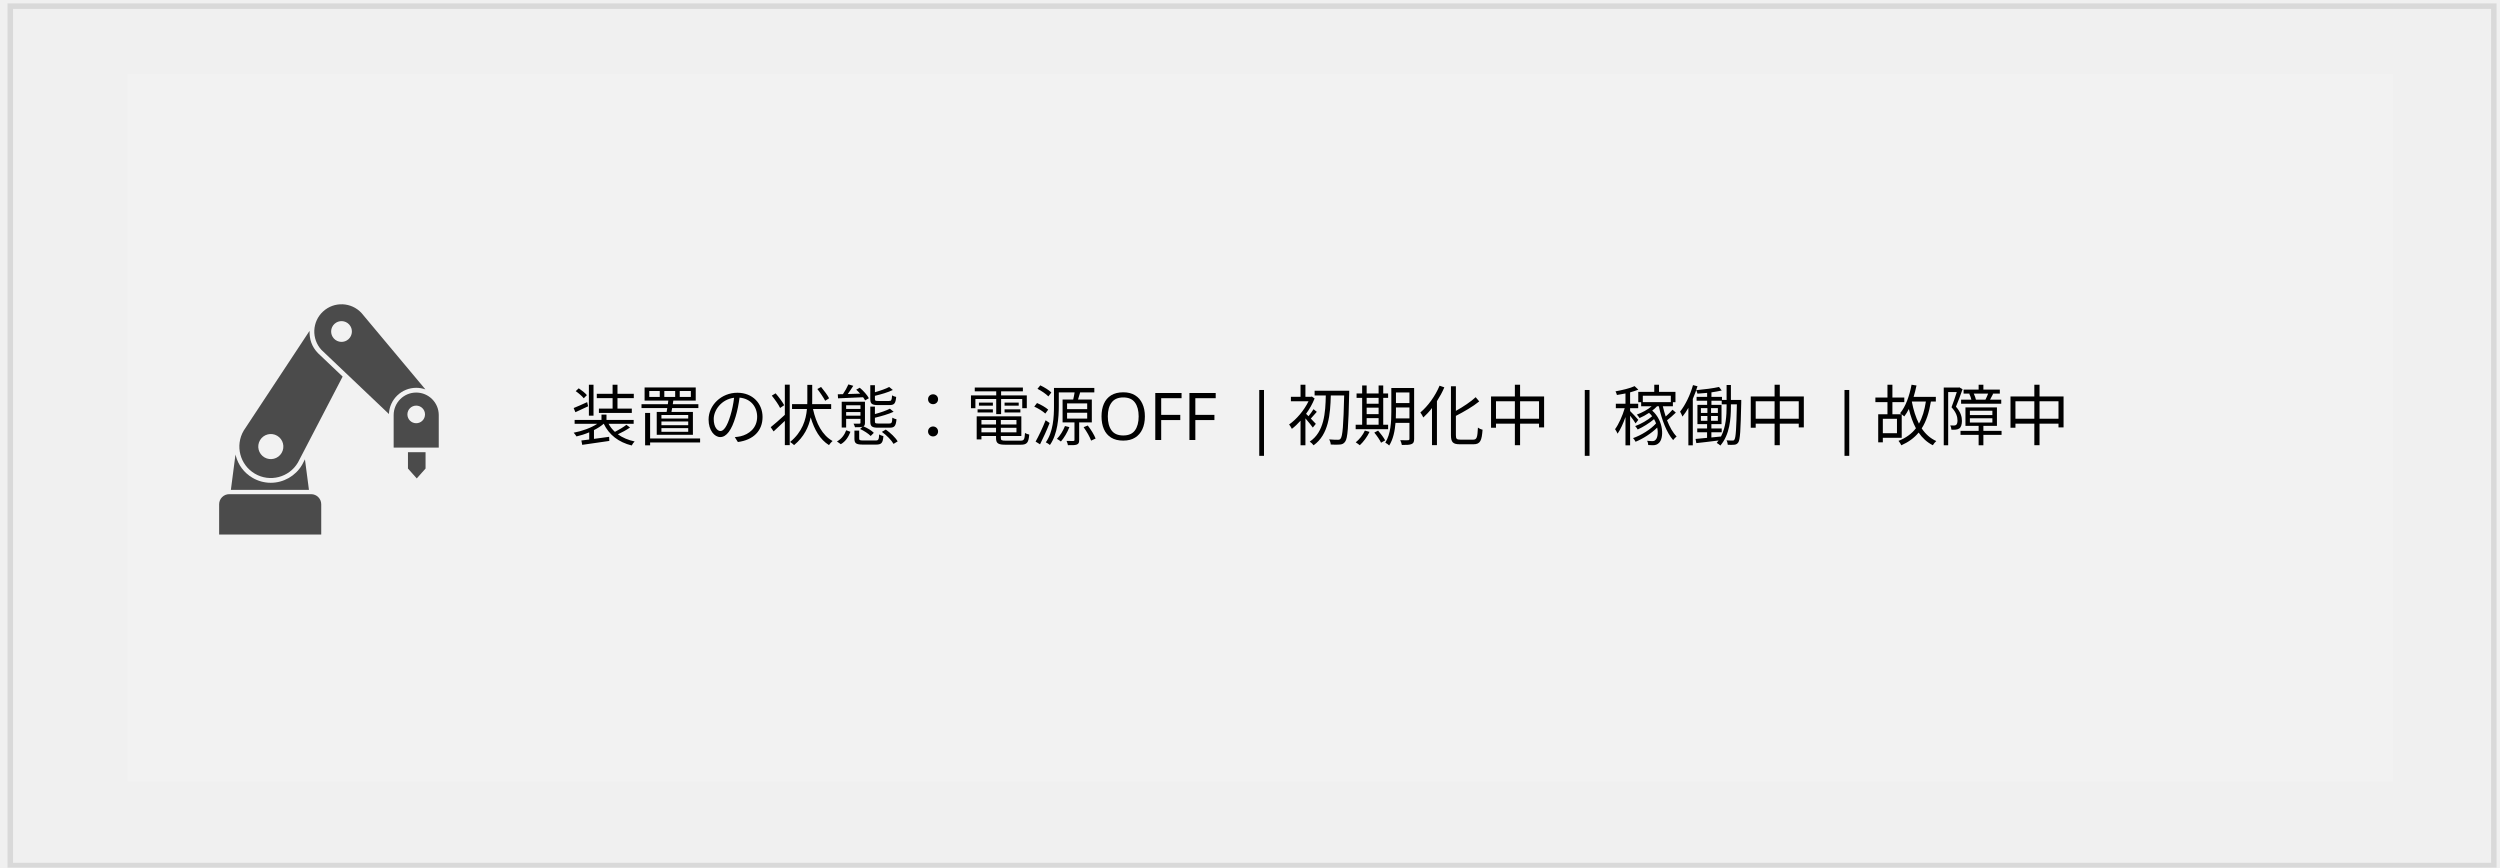
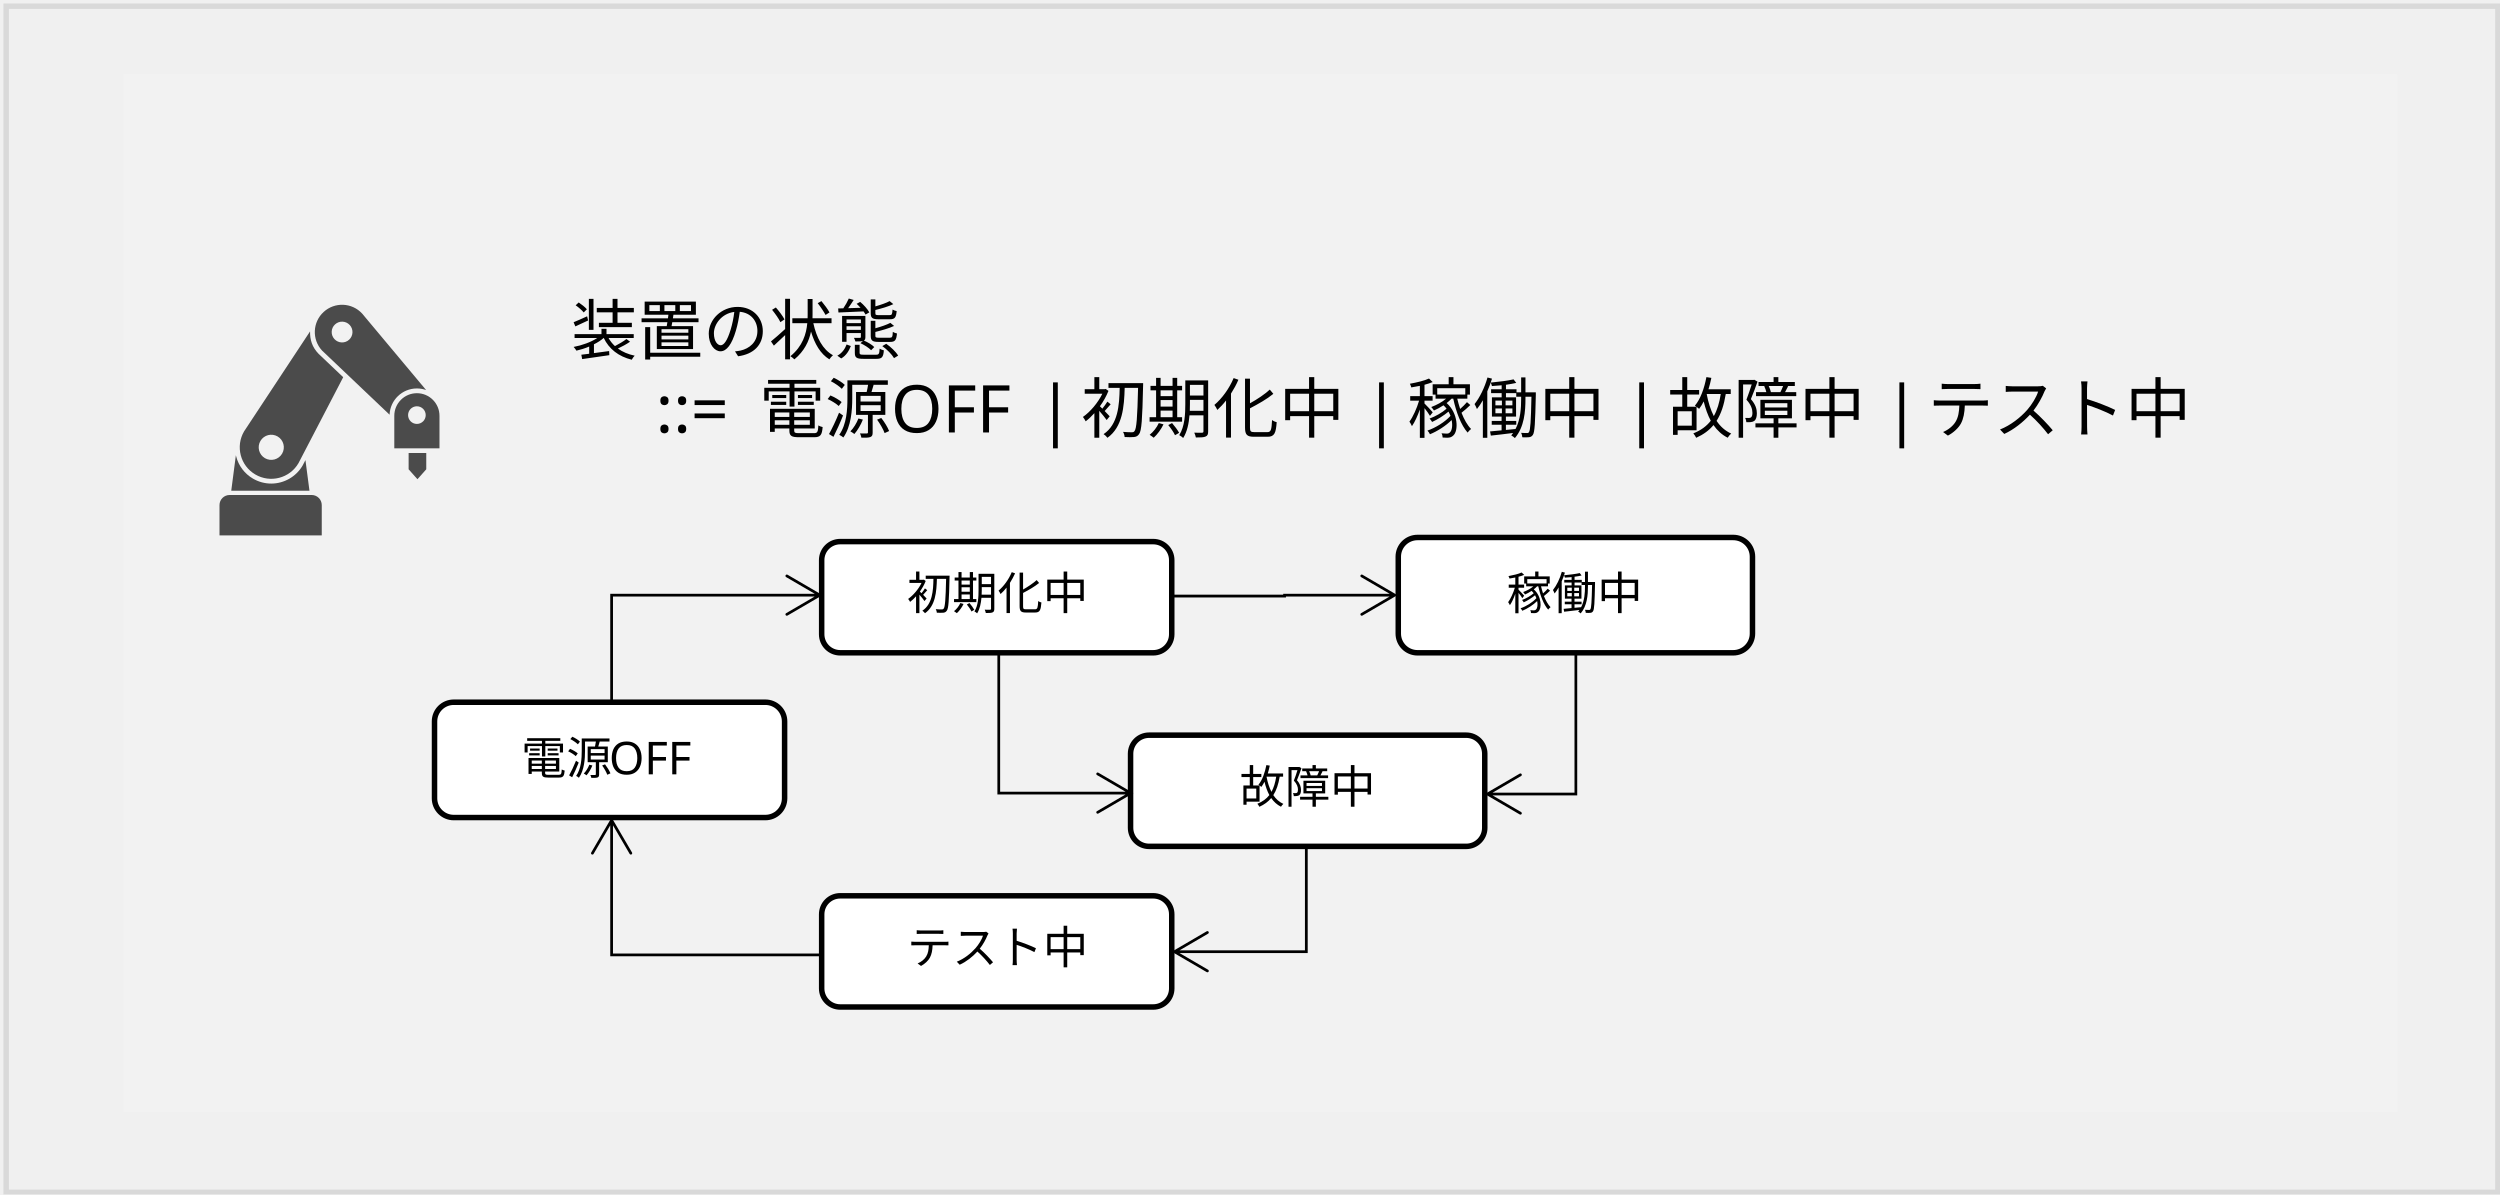
- <svg xmlns="http://www.w3.org/2000/svg" width="608" height="211" overflow="hidden">
+ <svg xmlns="http://www.w3.org/2000/svg" width="607" height="290" overflow="hidden">
  <defs>
    <clipPath id="clip0">
-       <rect x="90" y="646" width="608" height="211" />
+       <rect x="727" y="401" width="607" height="290" />
    </clipPath>
    <clipPath id="clip1">
-       <rect x="142" y="720" width="56" height="56" />
+       <rect x="779" y="475" width="56" height="56" />
    </clipPath>
    <clipPath id="clip2">
-       <rect x="142" y="720" width="56" height="56" />
+       <rect x="779" y="475" width="56" height="56" />
    </clipPath>
    <clipPath id="clip3">
-       <rect x="142" y="720" width="56" height="56" />
+       <rect x="779" y="475" width="56" height="56" />
    </clipPath>
  </defs>
-   <g clip-path="url(#clip0)" transform="translate(-90 -646)">
-     <rect x="92.5" y="647.5" width="604" height="209" stroke="#D9D9D9" stroke-width="1.333" stroke-miterlimit="8" fill="none" />
-     <rect x="121" y="664" width="551" height="172" fill="#F2F2F2" />
+   <g clip-path="url(#clip0)" transform="translate(-727 -401)">
+     <rect x="728.5" y="402.5" width="605" height="288" stroke="#D9D9D9" stroke-width="1.333" stroke-miterlimit="8" fill="none" />
+     <rect x="757" y="419" width="552" height="252" fill="#F2F2F2" />
    <g clip-path="url(#clip1)">
      <g clip-path="url(#clip2)">
        <g clip-path="url(#clip3)">
-           <path d="M164.162 757.712 163.483 759.016 163.454 759.069C161.878 761.749 158.967 763.413 155.855 763.413 154.294 763.413 152.752 762.992 151.4 762.197 149.372 761.004 147.929 759.094 147.34 756.816 147.314 756.719 147.292 756.621 147.271 756.523L146.148 765.143 165.137 765.143 164.162 757.712Z" fill="#4B4B4B" />
-           <path d="M165.284 726.463 149.268 750.728C147.126 754.369 148.342 759.06 151.985 761.201 155.627 763.343 160.316 762.127 162.458 758.484L173.329 737.586 167.337 731.89C165.774 730.278 165.242 728.479 165.284 726.463ZM158.493 756.152C157.639 757.605 155.769 758.09 154.316 757.237 152.863 756.381 152.378 754.512 153.233 753.059 154.087 751.606 155.957 751.121 157.409 751.975 158.862 752.83 159.348 754.7 158.493 756.152Z" fill="#4B4B4B" />
-           <path d="M165.669 766.183 145.749 766.183C144.393 766.183 143.294 767.283 143.294 768.64L143.294 776 168.123 776 168.123 768.64C168.123 767.283 167.024 766.183 165.669 766.183Z" fill="#4B4B4B" />
-           <path d="M191.221 740.315C192.007 740.315 192.762 740.452 193.461 740.704L177.93 722.137C175.453 719.446 171.263 719.273 168.573 721.751 165.881 724.227 165.709 728.417 168.186 731.107L184.587 746.689C184.727 743.151 187.648 740.315 191.221 740.315ZM174.767 728.481C173.742 729.424 172.145 729.357 171.201 728.332 170.256 727.306 170.322 725.71 171.348 724.766 172.374 723.82 173.97 723.887 174.916 724.913 175.86 725.938 175.793 727.535 174.767 728.481Z" fill="#4B4B4B" />
-           <path d="M189.214 759.947 191.355 762.355 193.495 759.947 193.495 755.982 189.214 755.982Z" fill="#4B4B4B" />
-           <path d="M191.221 741.469C188.192 741.469 185.736 743.925 185.736 746.955L185.736 754.849 196.706 754.849 196.706 746.955C196.706 743.925 194.252 741.469 191.221 741.469ZM191.221 748.929C190.038 748.929 189.08 747.97 189.08 746.787 189.08 745.604 190.038 744.645 191.221 744.645 192.404 744.645 193.364 745.604 193.364 746.787 193.364 747.97 192.404 748.929 191.221 748.929Z" fill="#4B4B4B" />
+           <path d="M801.162 512.712 800.483 514.016 800.454 514.069C798.878 516.749 795.967 518.413 792.855 518.413 791.294 518.413 789.752 517.992 788.4 517.197 786.372 516.004 784.929 514.094 784.34 511.816 784.314 511.719 784.292 511.621 784.271 511.523L783.148 520.143 802.137 520.143 801.162 512.712Z" fill="#4B4B4B" />
+           <path d="M802.284 481.463 786.268 505.728C784.126 509.369 785.342 514.06 788.985 516.201 792.627 518.343 797.316 517.127 799.458 513.484L810.329 492.586 804.337 486.89C802.774 485.278 802.242 483.479 802.284 481.463ZM795.493 511.152C794.639 512.605 792.769 513.09 791.316 512.237 789.863 511.381 789.378 509.512 790.233 508.059 791.087 506.606 792.957 506.121 794.409 506.975 795.862 507.83 796.348 509.7 795.493 511.152Z" fill="#4B4B4B" />
+           <path d="M802.669 521.183 782.749 521.183C781.393 521.183 780.294 522.283 780.294 523.64L780.294 531 805.123 531 805.123 523.64C805.123 522.283 804.024 521.183 802.669 521.183Z" fill="#4B4B4B" />
+           <path d="M828.221 495.315C829.007 495.315 829.762 495.452 830.461 495.704L814.93 477.137C812.453 474.446 808.263 474.273 805.573 476.751 802.881 479.227 802.709 483.417 805.186 486.107L821.587 501.689C821.727 498.151 824.648 495.315 828.221 495.315ZM811.767 483.481C810.742 484.424 809.145 484.357 808.201 483.332 807.256 482.306 807.322 480.71 808.348 479.766 809.374 478.82 810.97 478.887 811.916 479.913 812.86 480.938 812.793 482.535 811.767 483.481Z" fill="#4B4B4B" />
+           <path d="M826.214 514.947 828.355 517.355 830.495 514.947 830.495 510.982 826.214 510.982Z" fill="#4B4B4B" />
+           <path d="M828.221 496.469C825.192 496.469 822.736 498.925 822.736 501.955L822.736 509.849 833.706 509.849 833.706 501.955C833.706 498.925 831.252 496.469 828.221 496.469ZM828.221 503.929C827.038 503.929 826.08 502.97 826.08 501.787 826.08 500.604 827.038 499.645 828.221 499.645 829.404 499.645 830.364 500.604 830.364 501.787 830.364 502.97 829.404 503.929 828.221 503.929Z" fill="#4B4B4B" />
        </g>
      </g>
    </g>
-     <text font-family="Yu Gothic,Yu Gothic_MSFontService,sans-serif" font-weight="400" font-size="16" transform="translate(228.921 753)">装置の状態：電源<tspan font-size="16" x="128" y="0">OFF</tspan>
-       <tspan font-size="16" x="163.5" y="0">| </tspan>
-       <tspan font-size="16" x="174.167" y="0">初期化中</tspan>
-       <tspan font-size="16" x="242.667" y="0">| </tspan>
-       <tspan font-size="16" x="253.333" y="0">稼働中</tspan>
-       <tspan font-size="16" x="305.833" y="0">| </tspan>
-       <tspan font-size="16" x="316.5" y="0">故障中</tspan>
+     <text font-family="Yu Gothic,Yu Gothic_MSFontService,sans-serif" font-weight="400" font-size="16" transform="translate(865.679 487)">装置の状態<tspan font-size="16" x="20.5" y="19">::= </tspan>
+       <tspan font-size="16" x="45.667" y="19">電源</tspan>OFF<tspan font-size="16" x="113.167" y="19">| </tspan>
+       <tspan font-size="16" x="123.833" y="19">初期化中</tspan>
+       <tspan font-size="16" x="192.333" y="19">| </tspan>
+       <tspan font-size="16" x="203" y="19">稼働中</tspan>
+       <tspan font-size="16" x="255.5" y="19">| </tspan>
+       <tspan font-size="16" x="266.167" y="19">故障中</tspan>
+       <tspan font-size="16" x="318.667" y="19">| </tspan>
+       <tspan font-size="16" x="329.333" y="19">テスト中</tspan>
    </text>
+     <path d="M832.5 576.167C832.5 573.589 834.589 571.5 837.167 571.5L912.833 571.5C915.411 571.5 917.5 573.589 917.5 576.167L917.5 594.833C917.5 597.411 915.411 599.5 912.833 599.5L837.167 599.5C834.589 599.5 832.5 597.411 832.5 594.833Z" stroke="#000000" stroke-width="1.333" stroke-miterlimit="8" fill="#FFFFFF" fill-rule="evenodd" />
+     <text font-family="Yu Gothic,Yu Gothic_MSFontService,sans-serif" font-weight="400" font-size="11" transform="translate(853.528 589)">電源<tspan font-size="11" x="21.333" y="0">OFF</tspan>
+     </text>
+     <path d="M926.5 537C926.5 534.515 928.515 532.5 931 532.5L1007 532.5C1009.49 532.5 1011.5 534.515 1011.5 537L1011.5 555C1011.5 557.485 1009.49 559.5 1007 559.5L931 559.5C928.515 559.5 926.5 557.485 926.5 555Z" stroke="#000000" stroke-width="1.333" stroke-miterlimit="8" fill="#FFFFFF" fill-rule="evenodd" />
+     <text font-family="Yu Gothic,Yu Gothic_MSFontService,sans-serif" font-weight="400" font-size="11" transform="translate(947.216 549)">初期化中</text>
+     <path d="M1066.5 536.167C1066.5 533.589 1068.59 531.5 1071.17 531.5L1147.83 531.5C1150.41 531.5 1152.5 533.589 1152.5 536.167L1152.5 554.833C1152.5 557.411 1150.41 559.5 1147.83 559.5L1071.17 559.5C1068.59 559.5 1066.5 557.411 1066.5 554.833Z" stroke="#000000" stroke-width="1.333" stroke-miterlimit="8" fill="#FFFFFF" fill-rule="evenodd" />
+     <text font-family="Yu Gothic,Yu Gothic_MSFontService,sans-serif" font-weight="400" font-size="11" transform="translate(1092.82 549)">稼働中</text>
+     <path d="M1001.5 584C1001.5 581.515 1003.51 579.5 1006 579.5L1083 579.5C1085.49 579.5 1087.5 581.515 1087.5 584L1087.5 602C1087.5 604.485 1085.49 606.5 1083 606.5L1006 606.5C1003.51 606.5 1001.5 604.485 1001.5 602Z" stroke="#000000" stroke-width="1.333" stroke-miterlimit="8" fill="#FFFFFF" fill-rule="evenodd" />
+     <text font-family="Yu Gothic,Yu Gothic_MSFontService,sans-serif" font-weight="400" font-size="11" transform="translate(1027.96 596)">故障中</text>
+     <path d="M926.5 623C926.5 620.515 928.515 618.5 931 618.5L1007 618.5C1009.49 618.5 1011.5 620.515 1011.5 623L1011.5 641C1011.5 643.485 1009.49 645.5 1007 645.5L931 645.5C928.515 645.5 926.5 643.485 926.5 641Z" stroke="#000000" stroke-width="1.333" stroke-miterlimit="8" fill="#FFFFFF" fill-rule="evenodd" />
+     <text font-family="Yu Gothic,Yu Gothic_MSFontService,sans-serif" font-weight="400" font-size="11" transform="translate(947.216 635)">テスト中</text>
+     <path d="M875.167 571.789 875.167 545.167 926.042 545.167 926.042 545.833 875.5 545.833 875.833 545.5 875.833 571.789ZM918.21 540.545 926.703 545.5 918.21 550.455C918.051 550.547 917.847 550.494 917.754 550.335 917.661 550.176 917.715 549.972 917.874 549.879L925.874 545.212 925.874 545.788 917.874 541.121C917.715 541.029 917.661 540.824 917.754 540.665 917.847 540.506 918.051 540.453 918.21 540.545Z" />
+     <path d="M0-0.333 27.731-0.333 27.731 0.226 27.398-0.107 54.135-0.107 54.135 0.559 27.064 0.559 27.064 0 27.398 0.333 0 0.333ZM46.303-4.728 54.796 0.226 46.303 5.181C46.144 5.273 45.94 5.22 45.847 5.061 45.754 4.902 45.808 4.698 45.967 4.605L53.967-0.062 53.967 0.514 45.967-4.153C45.808-4.245 45.754-4.449 45.847-4.608 45.94-4.768 46.144-4.821 46.303-4.728Z" transform="matrix(1 0 0 -1 1011.5 545.726)" />
+     <path d="M0-0.333 34.399-0.333 34.399 32.014 33.732 32.014 33.732 0 34.066 0.333 0 0.333ZM39.02 24.182 34.066 32.676 29.111 24.182C29.018 24.023 29.072 23.819 29.231 23.726 29.39 23.634 29.594 23.687 29.687 23.846L34.353 31.846 33.778 31.846 38.444 23.846C38.537 23.687 38.741 23.634 38.9 23.726 39.059 23.819 39.113 24.023 39.02 24.182Z" transform="matrix(1.83697e-16 1 1 -1.83697e-16 969.5 559.5)" />
+     <path d="M1109.95 559.5 1109.95 594.125 1088.16 594.125 1088.16 593.458 1109.62 593.458 1109.29 593.792 1109.29 559.5ZM1095.99 598.746 1087.5 593.792 1095.99 588.837C1096.15 588.744 1096.36 588.798 1096.45 588.957 1096.54 589.116 1096.49 589.32 1096.33 589.413L1088.33 594.08 1088.33 593.504 1096.33 598.17C1096.49 598.263 1096.54 598.467 1096.45 598.626 1096.36 598.785 1096.15 598.839 1095.99 598.746Z" />
+     <path d="M1044.51 606.5 1044.51 632.407 1012.16 632.407 1012.16 631.741 1044.17 631.741 1043.84 632.074 1043.84 606.5ZM1019.99 637.029 1011.5 632.074 1019.99 627.119C1020.15 627.027 1020.36 627.08 1020.45 627.239 1020.54 627.398 1020.49 627.603 1020.33 627.695L1012.33 632.362 1012.33 631.786 1020.33 636.453C1020.49 636.546 1020.54 636.75 1020.45 636.909 1020.36 637.068 1020.15 637.121 1019.99 637.029Z" />
+     <path d="M926.702 633.184 875.167 633.184 875.167 600.16 875.833 600.16 875.833 632.851 875.5 632.518 926.702 632.518ZM870.545 607.992 875.5 599.499 880.455 607.992C880.547 608.151 880.494 608.355 880.335 608.448 880.176 608.541 879.972 608.487 879.879 608.328L875.212 600.328 875.788 600.328 871.121 608.328C871.029 608.487 870.824 608.541 870.665 608.448 870.506 608.355 870.453 608.151 870.545 607.992Z" />
  </g>
</svg>
